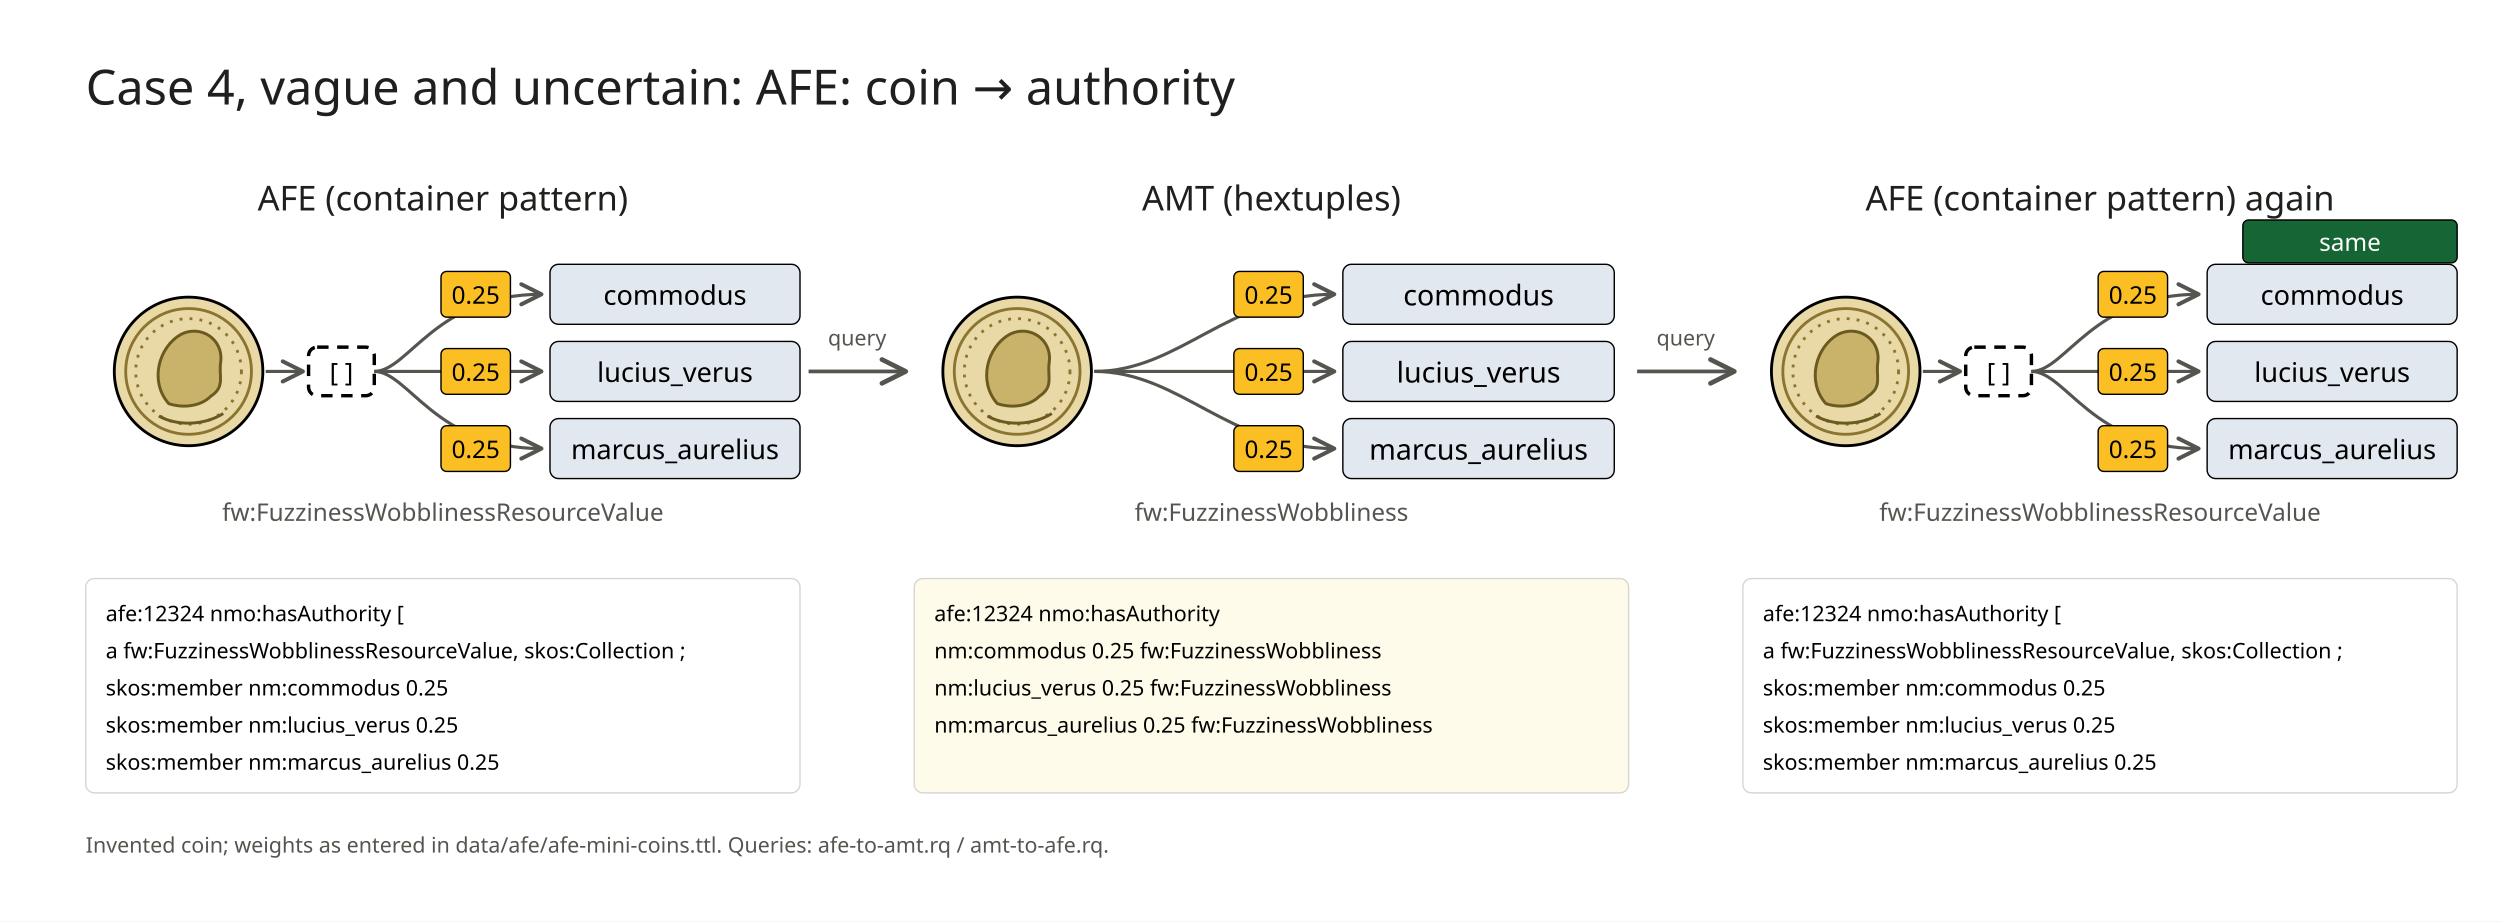
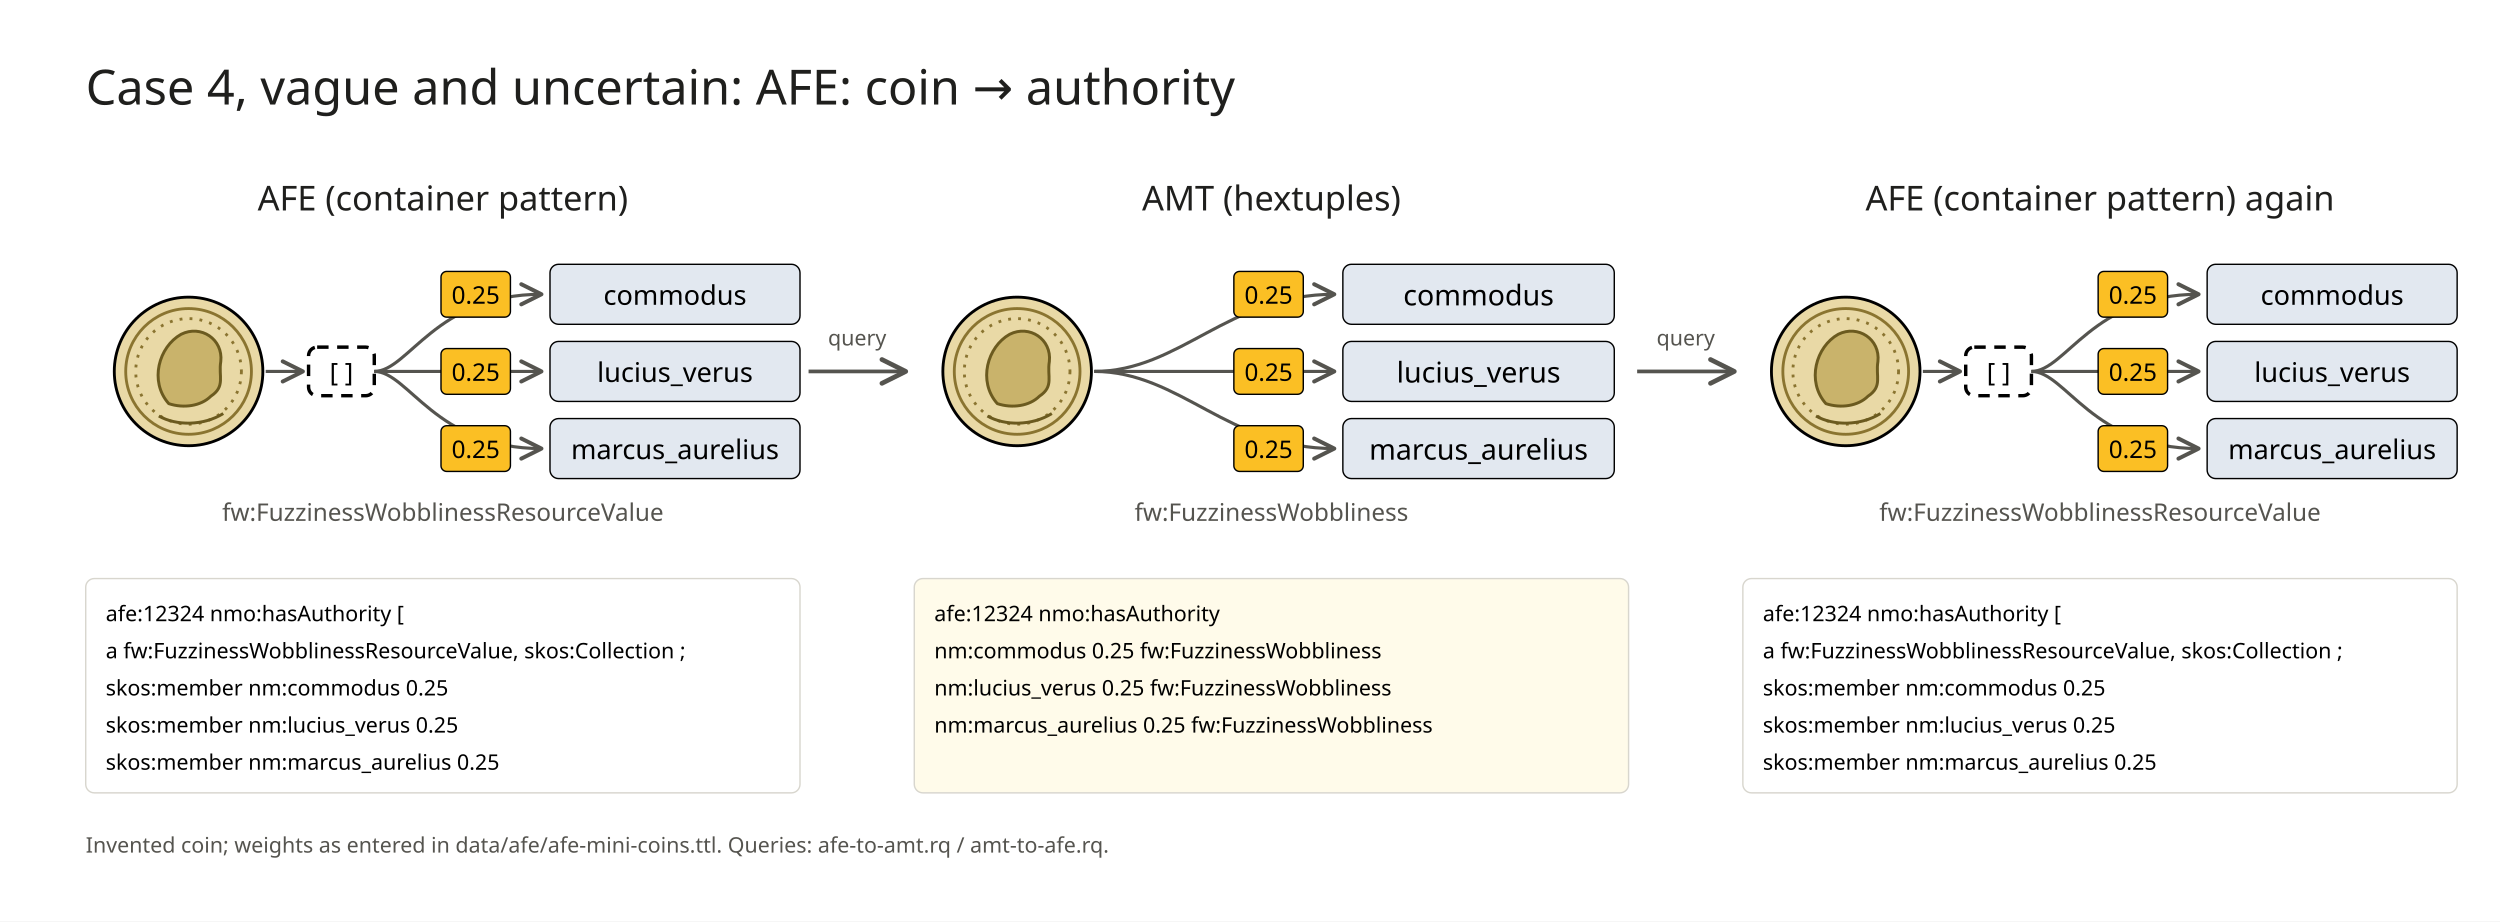
<svg xmlns="http://www.w3.org/2000/svg" width="1750" height="645" viewBox="0 0 1750 645" role="img">
  <rect width="1750" height="645" fill="#ffffff" />
  <defs>
    <marker id="a" viewBox="0 0 10 10" refX="9" refY="5" markerWidth="8" markerHeight="8" orient="auto-start-reverse">
      <path d="M1 1L9 5L1 9" fill="none" stroke="#55544f" stroke-width="1.6" stroke-linecap="round" stroke-linejoin="round" />
    </marker>
  </defs>
  <text x="60" y="60" text-anchor="start" dominant-baseline="central" font-family="Fira Sans" font-size="34" font-weight="500" fill="#1f1f1d">Case 4, vague and uncertain: AFE: coin → authority</text>
  <text x="310.0" y="138" text-anchor="middle" dominant-baseline="central" font-family="Fira Sans" font-size="24" font-weight="500" fill="#1f1f1d">AFE (container pattern)</text>
  <g transform="translate(132,260)">
    <circle r="52" fill="#e9d9a6" stroke="#000000" stroke-width="2" />
    <circle r="44" fill="none" stroke="#8a7430" stroke-width="2" />
    <circle r="37" fill="none" stroke="#8a7430" stroke-width="2" stroke-dasharray="2 5" />
    <g transform="scale(0.867)">
      <path d="M-16,26 C-32,8 -24,-20 -6,-30 C10,-38 28,-26 26,-8 C24,4 30,12 18,20 C10,28 -4,30 -16,26 Z" fill="#c9b36b" stroke="#6b5a1f" stroke-width="2.4" stroke-linejoin="round" />
      <path d="M-24,36 C-10,44 12,44 28,34" fill="none" stroke="#6b5a1f" stroke-width="2.4" />
    </g>
  </g>
  <path d="M186,260 L212,260" fill="none" stroke="#55544f" stroke-width="2.2" marker-end="url(#a)" />
  <rect x="216" y="243" width="46" height="34" rx="6" fill="#ffffff" stroke="#000000" stroke-width="2.4" stroke-dasharray="8 6" />
  <text x="239.0" y="260.0" text-anchor="middle" dominant-baseline="central" font-family="Fira Sans" font-size="18" font-weight="500" fill="#000000">[ ]</text>
  <path d="M262,260 C286,260 305,206.0 379,206.0" fill="none" stroke="#55544f" stroke-width="2.2" marker-end="url(#a)" />
  <rect x="308.7" y="190.0" width="48.6" height="32" rx="4" fill="#fbbf24" stroke="#000000" stroke-width="1" />
  <text x="333.0" y="206.0" text-anchor="middle" dominant-baseline="central" font-family="Fira Sans" font-size="17" fill="#000000">0.25</text>
  <rect x="385" y="185.0" width="175" height="42" rx="6" fill="#e2e8f0" stroke="#000000" stroke-width="1" />
  <text x="472.5" y="206.0" text-anchor="middle" dominant-baseline="central" font-family="Fira Sans" font-size="19" font-weight="500" fill="#000000">commodus</text>
  <path d="M262,260 C286,260 305,260.0 379,260.0" fill="none" stroke="#55544f" stroke-width="2.2" marker-end="url(#a)" />
  <rect x="308.7" y="244.0" width="48.6" height="32" rx="4" fill="#fbbf24" stroke="#000000" stroke-width="1" />
  <text x="333.0" y="260.0" text-anchor="middle" dominant-baseline="central" font-family="Fira Sans" font-size="17" fill="#000000">0.25</text>
  <rect x="385" y="239.0" width="175" height="42" rx="6" fill="#e2e8f0" stroke="#000000" stroke-width="1" />
  <text x="472.5" y="260.0" text-anchor="middle" dominant-baseline="central" font-family="Fira Sans" font-size="19" font-weight="500" fill="#000000">lucius_verus</text>
  <path d="M262,260 C286,260 305,314.0 379,314.0" fill="none" stroke="#55544f" stroke-width="2.2" marker-end="url(#a)" />
  <rect x="308.7" y="298.0" width="48.6" height="32" rx="4" fill="#fbbf24" stroke="#000000" stroke-width="1" />
  <text x="333.0" y="314.0" text-anchor="middle" dominant-baseline="central" font-family="Fira Sans" font-size="17" fill="#000000">0.25</text>
  <rect x="385" y="293.0" width="175" height="42" rx="6" fill="#e2e8f0" stroke="#000000" stroke-width="1" />
  <text x="472.5" y="314.0" text-anchor="middle" dominant-baseline="central" font-family="Fira Sans" font-size="19" font-weight="500" fill="#000000">marcus_aurelius</text>
  <text x="310.0" y="358.0" text-anchor="middle" dominant-baseline="central" font-family="Fira Sans" font-size="17" font-weight="500" fill="#55544f">fw:FuzzinessWobblinessResourceValue</text>
  <rect x="60" y="405" width="500" height="150" rx="6" fill="#ffffff" stroke="#d8d6ce" stroke-width="1" />
  <text x="74" y="429" text-anchor="start" dominant-baseline="central" font-family="Fira Sans" font-size="15" fill="#000000">afe:12324  nmo:hasAuthority  [</text>
  <text x="74" y="455" text-anchor="start" dominant-baseline="central" font-family="Fira Sans" font-size="15" fill="#000000">    a fw:FuzzinessWobblinessResourceValue, skos:Collection ;</text>
  <text x="74" y="481" text-anchor="start" dominant-baseline="central" font-family="Fira Sans" font-size="15" fill="#000000">    skos:member  nm:commodus   0.25</text>
  <text x="74" y="507" text-anchor="start" dominant-baseline="central" font-family="Fira Sans" font-size="15" fill="#000000">    skos:member  nm:lucius_verus   0.25</text>
  <text x="74" y="533" text-anchor="start" dominant-baseline="central" font-family="Fira Sans" font-size="15" fill="#000000">    skos:member  nm:marcus_aurelius   0.25</text>
  <text x="890.0" y="138" text-anchor="middle" dominant-baseline="central" font-family="Fira Sans" font-size="24" font-weight="500" fill="#1f1f1d">AMT (hextuples)</text>
  <g transform="translate(712,260)">
    <circle r="52" fill="#e9d9a6" stroke="#000000" stroke-width="2" />
    <circle r="44" fill="none" stroke="#8a7430" stroke-width="2" />
    <circle r="37" fill="none" stroke="#8a7430" stroke-width="2" stroke-dasharray="2 5" />
    <g transform="scale(0.867)">
      <path d="M-16,26 C-32,8 -24,-20 -6,-30 C10,-38 28,-26 26,-8 C24,4 30,12 18,20 C10,28 -4,30 -16,26 Z" fill="#c9b36b" stroke="#6b5a1f" stroke-width="2.4" stroke-linejoin="round" />
      <path d="M-24,36 C-10,44 12,44 28,34" fill="none" stroke="#6b5a1f" stroke-width="2.4" />
    </g>
  </g>
  <path d="M766,260 C826,260 860,206.0 934,206.0" fill="none" stroke="#55544f" stroke-width="2.2" marker-end="url(#a)" />
  <rect x="863.7" y="190.0" width="48.6" height="32" rx="4" fill="#fbbf24" stroke="#000000" stroke-width="1" />
  <text x="888.0" y="206.0" text-anchor="middle" dominant-baseline="central" font-family="Fira Sans" font-size="17" fill="#000000">0.25</text>
  <rect x="940" y="185.0" width="190" height="42" rx="6" fill="#e2e8f0" stroke="#000000" stroke-width="1" />
  <text x="1035.0" y="206.0" text-anchor="middle" dominant-baseline="central" font-family="Fira Sans" font-size="20" font-weight="500" fill="#000000">commodus</text>
  <path d="M766,260 C826,260 860,260.0 934,260.0" fill="none" stroke="#55544f" stroke-width="2.2" marker-end="url(#a)" />
  <rect x="863.7" y="244.0" width="48.6" height="32" rx="4" fill="#fbbf24" stroke="#000000" stroke-width="1" />
  <text x="888.0" y="260.0" text-anchor="middle" dominant-baseline="central" font-family="Fira Sans" font-size="17" fill="#000000">0.25</text>
  <rect x="940" y="239.0" width="190" height="42" rx="6" fill="#e2e8f0" stroke="#000000" stroke-width="1" />
  <text x="1035.0" y="260.0" text-anchor="middle" dominant-baseline="central" font-family="Fira Sans" font-size="20" font-weight="500" fill="#000000">lucius_verus</text>
  <path d="M766,260 C826,260 860,314.0 934,314.0" fill="none" stroke="#55544f" stroke-width="2.2" marker-end="url(#a)" />
  <rect x="863.7" y="298.0" width="48.6" height="32" rx="4" fill="#fbbf24" stroke="#000000" stroke-width="1" />
  <text x="888.0" y="314.0" text-anchor="middle" dominant-baseline="central" font-family="Fira Sans" font-size="17" fill="#000000">0.25</text>
  <rect x="940" y="293.0" width="190" height="42" rx="6" fill="#e2e8f0" stroke="#000000" stroke-width="1" />
  <text x="1035.0" y="314.0" text-anchor="middle" dominant-baseline="central" font-family="Fira Sans" font-size="20" font-weight="500" fill="#000000">marcus_aurelius</text>
  <text x="890.0" y="358.0" text-anchor="middle" dominant-baseline="central" font-family="Fira Sans" font-size="17" font-weight="500" fill="#55544f">fw:FuzzinessWobbliness</text>
  <rect x="640" y="405" width="500" height="150" rx="6" fill="#fffbea" stroke="#d8d6ce" stroke-width="1" />
  <text x="654" y="429" text-anchor="start" dominant-baseline="central" font-family="Fira Sans" font-size="15" fill="#000000">afe:12324  nmo:hasAuthority</text>
  <text x="654" y="455" text-anchor="start" dominant-baseline="central" font-family="Fira Sans" font-size="15" fill="#000000">    nm:commodus   0.25   fw:FuzzinessWobbliness</text>
  <text x="654" y="481" text-anchor="start" dominant-baseline="central" font-family="Fira Sans" font-size="15" fill="#000000">    nm:lucius_verus   0.25   fw:FuzzinessWobbliness</text>
  <text x="654" y="507" text-anchor="start" dominant-baseline="central" font-family="Fira Sans" font-size="15" fill="#000000">    nm:marcus_aurelius   0.25   fw:FuzzinessWobbliness</text>
  <text x="1470.0" y="138" text-anchor="middle" dominant-baseline="central" font-family="Fira Sans" font-size="24" font-weight="500" fill="#1f1f1d">AFE (container pattern) again</text>
  <g transform="translate(1292,260)">
    <circle r="52" fill="#e9d9a6" stroke="#000000" stroke-width="2" />
    <circle r="44" fill="none" stroke="#8a7430" stroke-width="2" />
    <circle r="37" fill="none" stroke="#8a7430" stroke-width="2" stroke-dasharray="2 5" />
    <g transform="scale(0.867)">
      <path d="M-16,26 C-32,8 -24,-20 -6,-30 C10,-38 28,-26 26,-8 C24,4 30,12 18,20 C10,28 -4,30 -16,26 Z" fill="#c9b36b" stroke="#6b5a1f" stroke-width="2.4" stroke-linejoin="round" />
      <path d="M-24,36 C-10,44 12,44 28,34" fill="none" stroke="#6b5a1f" stroke-width="2.4" />
    </g>
  </g>
  <path d="M1346,260 L1372,260" fill="none" stroke="#55544f" stroke-width="2.2" marker-end="url(#a)" />
  <rect x="1376" y="243" width="46" height="34" rx="6" fill="#ffffff" stroke="#000000" stroke-width="2.4" stroke-dasharray="8 6" />
  <text x="1399.0" y="260.0" text-anchor="middle" dominant-baseline="central" font-family="Fira Sans" font-size="18" font-weight="500" fill="#000000">[ ]</text>
  <path d="M1422,260 C1446,260 1465,206.0 1539,206.0" fill="none" stroke="#55544f" stroke-width="2.2" marker-end="url(#a)" />
  <rect x="1468.7" y="190.0" width="48.6" height="32" rx="4" fill="#fbbf24" stroke="#000000" stroke-width="1" />
  <text x="1493.0" y="206.0" text-anchor="middle" dominant-baseline="central" font-family="Fira Sans" font-size="17" fill="#000000">0.25</text>
  <rect x="1545" y="185.0" width="175" height="42" rx="6" fill="#e2e8f0" stroke="#000000" stroke-width="1" />
  <text x="1632.5" y="206.0" text-anchor="middle" dominant-baseline="central" font-family="Fira Sans" font-size="19" font-weight="500" fill="#000000">commodus</text>
  <path d="M1422,260 C1446,260 1465,260.0 1539,260.0" fill="none" stroke="#55544f" stroke-width="2.2" marker-end="url(#a)" />
  <rect x="1468.7" y="244.0" width="48.6" height="32" rx="4" fill="#fbbf24" stroke="#000000" stroke-width="1" />
  <text x="1493.0" y="260.0" text-anchor="middle" dominant-baseline="central" font-family="Fira Sans" font-size="17" fill="#000000">0.25</text>
  <rect x="1545" y="239.0" width="175" height="42" rx="6" fill="#e2e8f0" stroke="#000000" stroke-width="1" />
  <text x="1632.5" y="260.0" text-anchor="middle" dominant-baseline="central" font-family="Fira Sans" font-size="19" font-weight="500" fill="#000000">lucius_verus</text>
  <path d="M1422,260 C1446,260 1465,314.0 1539,314.0" fill="none" stroke="#55544f" stroke-width="2.2" marker-end="url(#a)" />
  <rect x="1468.7" y="298.0" width="48.6" height="32" rx="4" fill="#fbbf24" stroke="#000000" stroke-width="1" />
  <text x="1493.0" y="314.0" text-anchor="middle" dominant-baseline="central" font-family="Fira Sans" font-size="17" fill="#000000">0.25</text>
  <rect x="1545" y="293.0" width="175" height="42" rx="6" fill="#e2e8f0" stroke="#000000" stroke-width="1" />
  <text x="1632.5" y="314.0" text-anchor="middle" dominant-baseline="central" font-family="Fira Sans" font-size="19" font-weight="500" fill="#000000">marcus_aurelius</text>
  <text x="1470.0" y="358.0" text-anchor="middle" dominant-baseline="central" font-family="Fira Sans" font-size="17" font-weight="500" fill="#55544f">fw:FuzzinessWobblinessResourceValue</text>
  <rect x="1220" y="405" width="500" height="150" rx="6" fill="#ffffff" stroke="#d8d6ce" stroke-width="1" />
  <text x="1234" y="429" text-anchor="start" dominant-baseline="central" font-family="Fira Sans" font-size="15" fill="#000000">afe:12324  nmo:hasAuthority  [</text>
  <text x="1234" y="455" text-anchor="start" dominant-baseline="central" font-family="Fira Sans" font-size="15" fill="#000000">    a fw:FuzzinessWobblinessResourceValue, skos:Collection ;</text>
  <text x="1234" y="481" text-anchor="start" dominant-baseline="central" font-family="Fira Sans" font-size="15" fill="#000000">    skos:member  nm:commodus   0.25</text>
  <text x="1234" y="507" text-anchor="start" dominant-baseline="central" font-family="Fira Sans" font-size="15" fill="#000000">    skos:member  nm:lucius_verus   0.25</text>
  <text x="1234" y="533" text-anchor="start" dominant-baseline="central" font-family="Fira Sans" font-size="15" fill="#000000">    skos:member  nm:marcus_aurelius   0.25</text>
-   <rect x="1570" y="154" width="150" height="30" rx="4" fill="#166534" stroke="#000000" stroke-width="1" />
-   <text x="1645" y="169" text-anchor="middle" dominant-baseline="central" font-family="Fira Sans" font-size="17" font-weight="500" fill="#ffffff">same</text>
  <path d="M566,260 L634,260" fill="none" stroke="#55544f" stroke-width="2.6" marker-end="url(#a)" />
  <text x="600.0" y="236" text-anchor="middle" dominant-baseline="central" font-family="Fira Sans" font-size="15" fill="#55544f">query</text>
  <path d="M1146,260 L1214,260" fill="none" stroke="#55544f" stroke-width="2.6" marker-end="url(#a)" />
  <text x="1180.0" y="236" text-anchor="middle" dominant-baseline="central" font-family="Fira Sans" font-size="15" fill="#55544f">query</text>
  <text x="60" y="591" text-anchor="start" dominant-baseline="central" font-family="Fira Sans" font-size="15" fill="#55544f">Invented coin; weights as entered in data/afe/afe-mini-coins.ttl. Queries: afe-to-amt.rq / amt-to-afe.rq.</text>
</svg>
